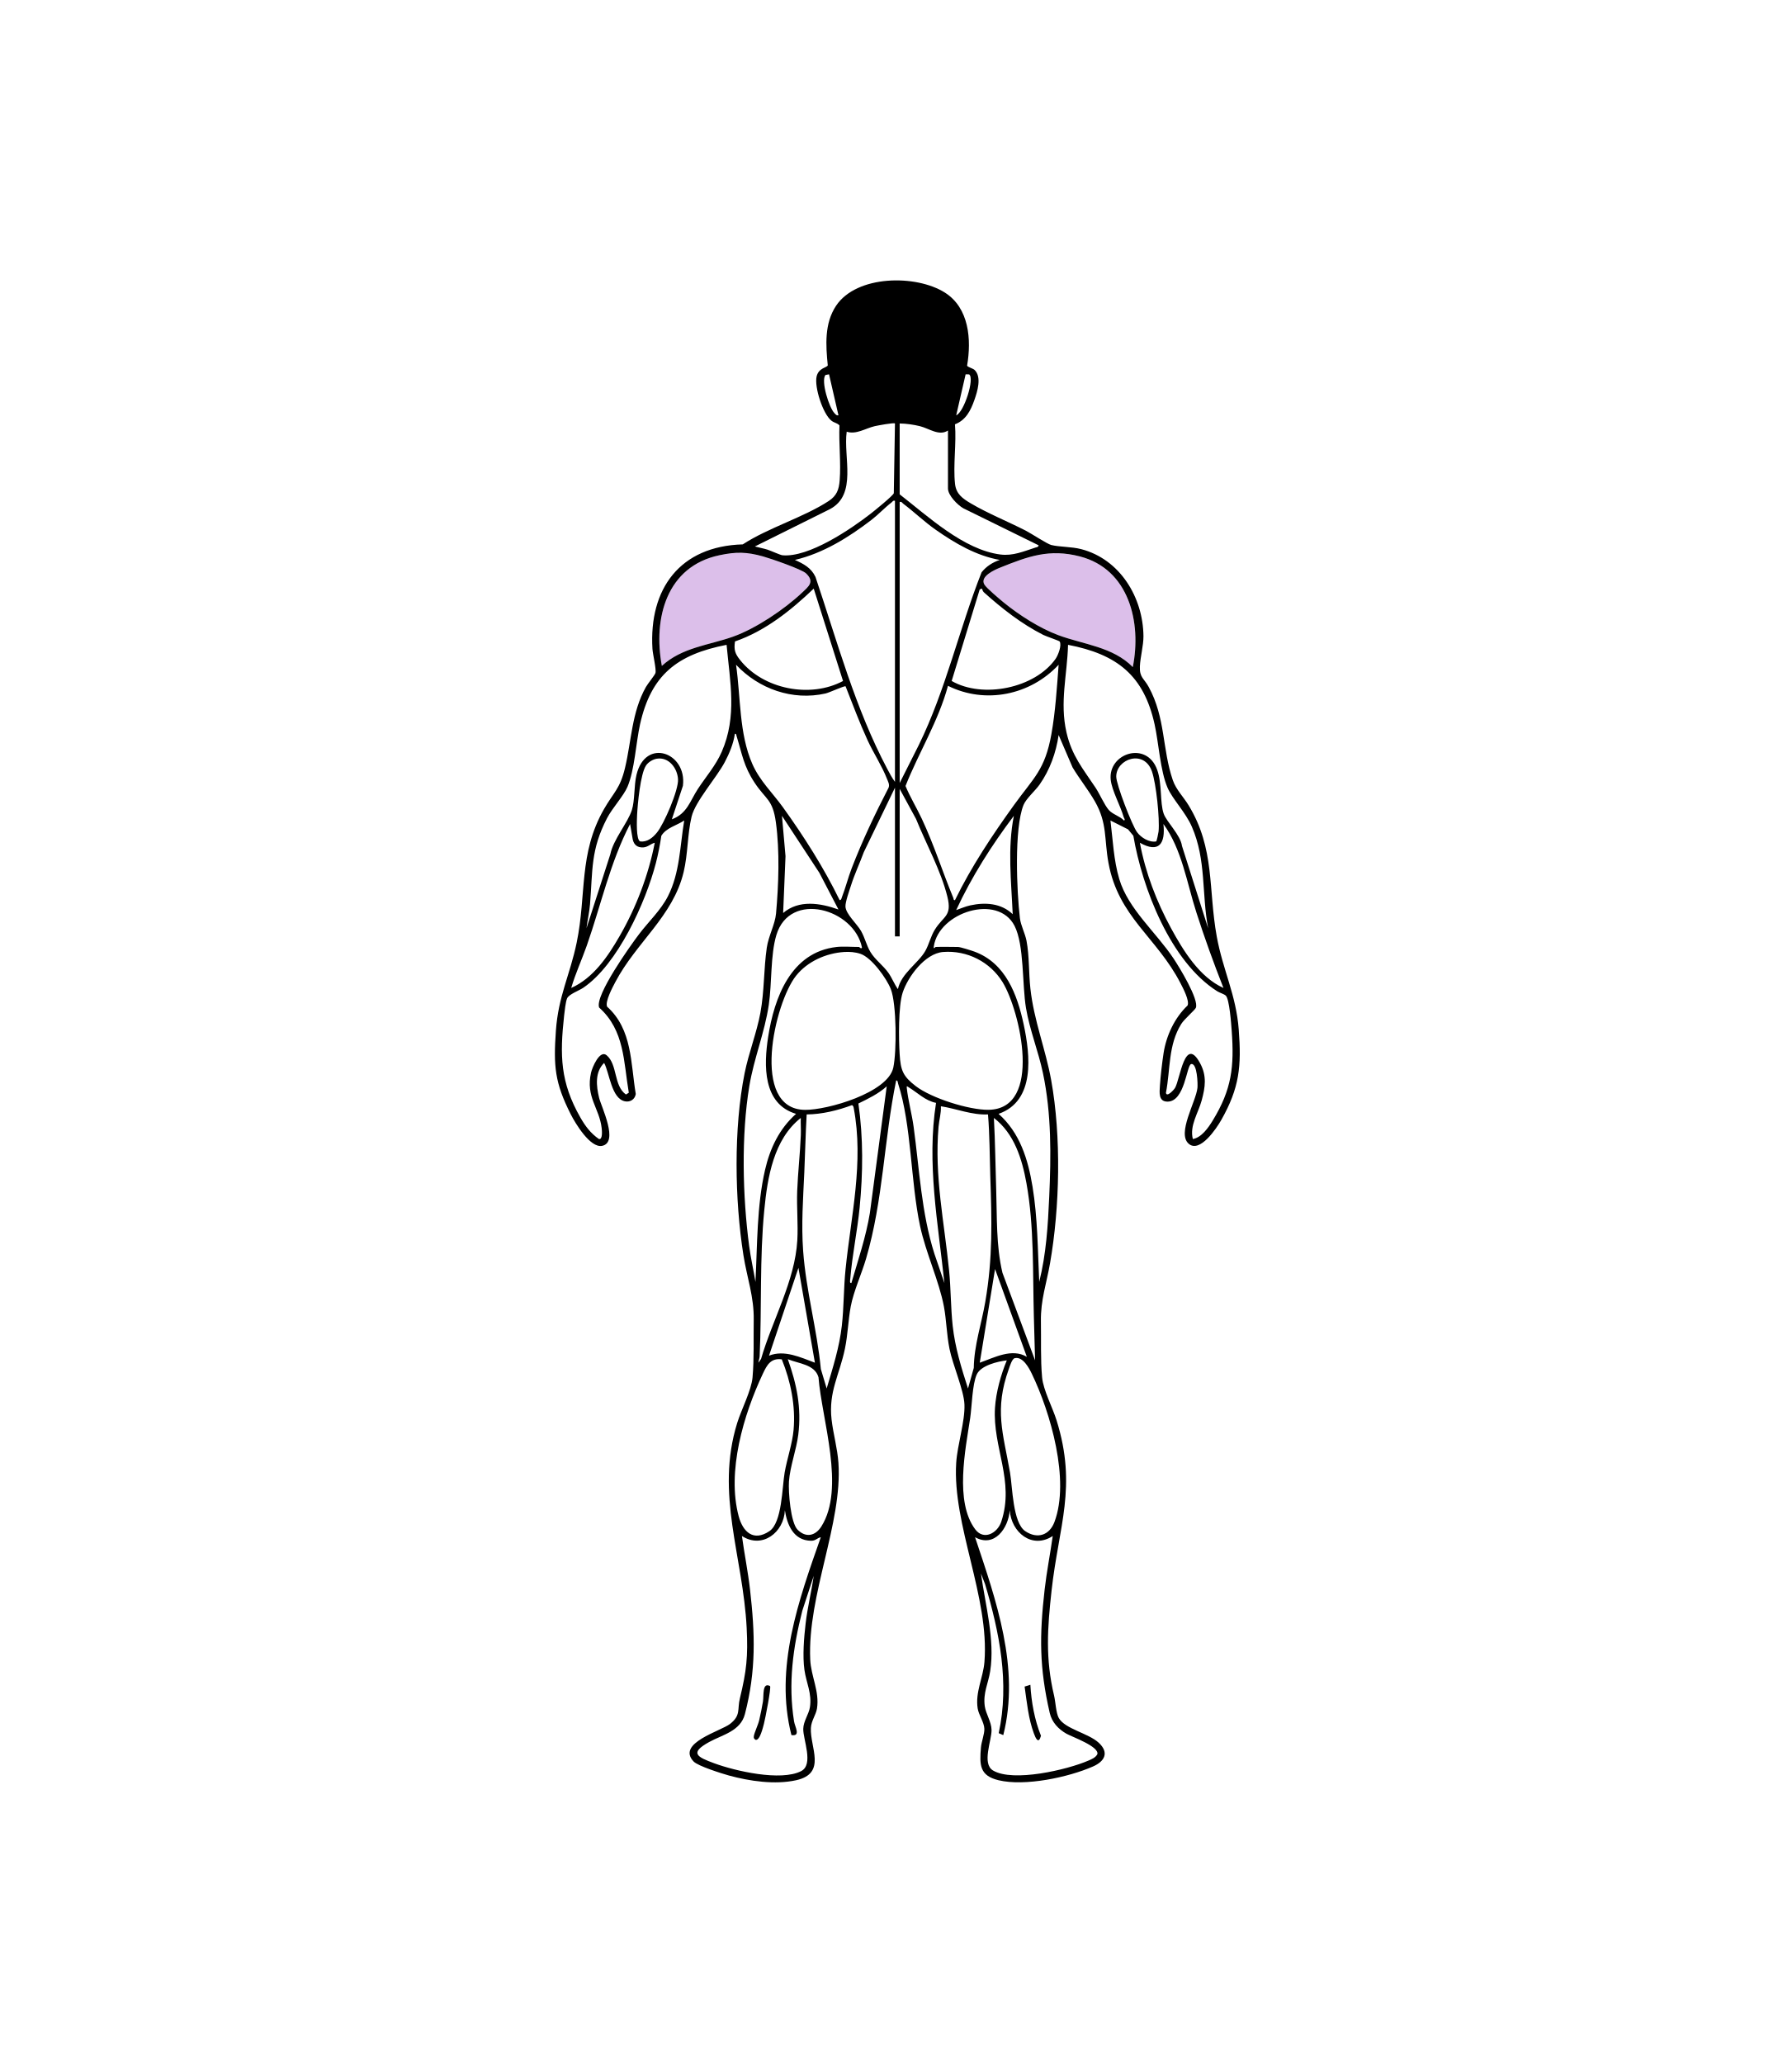
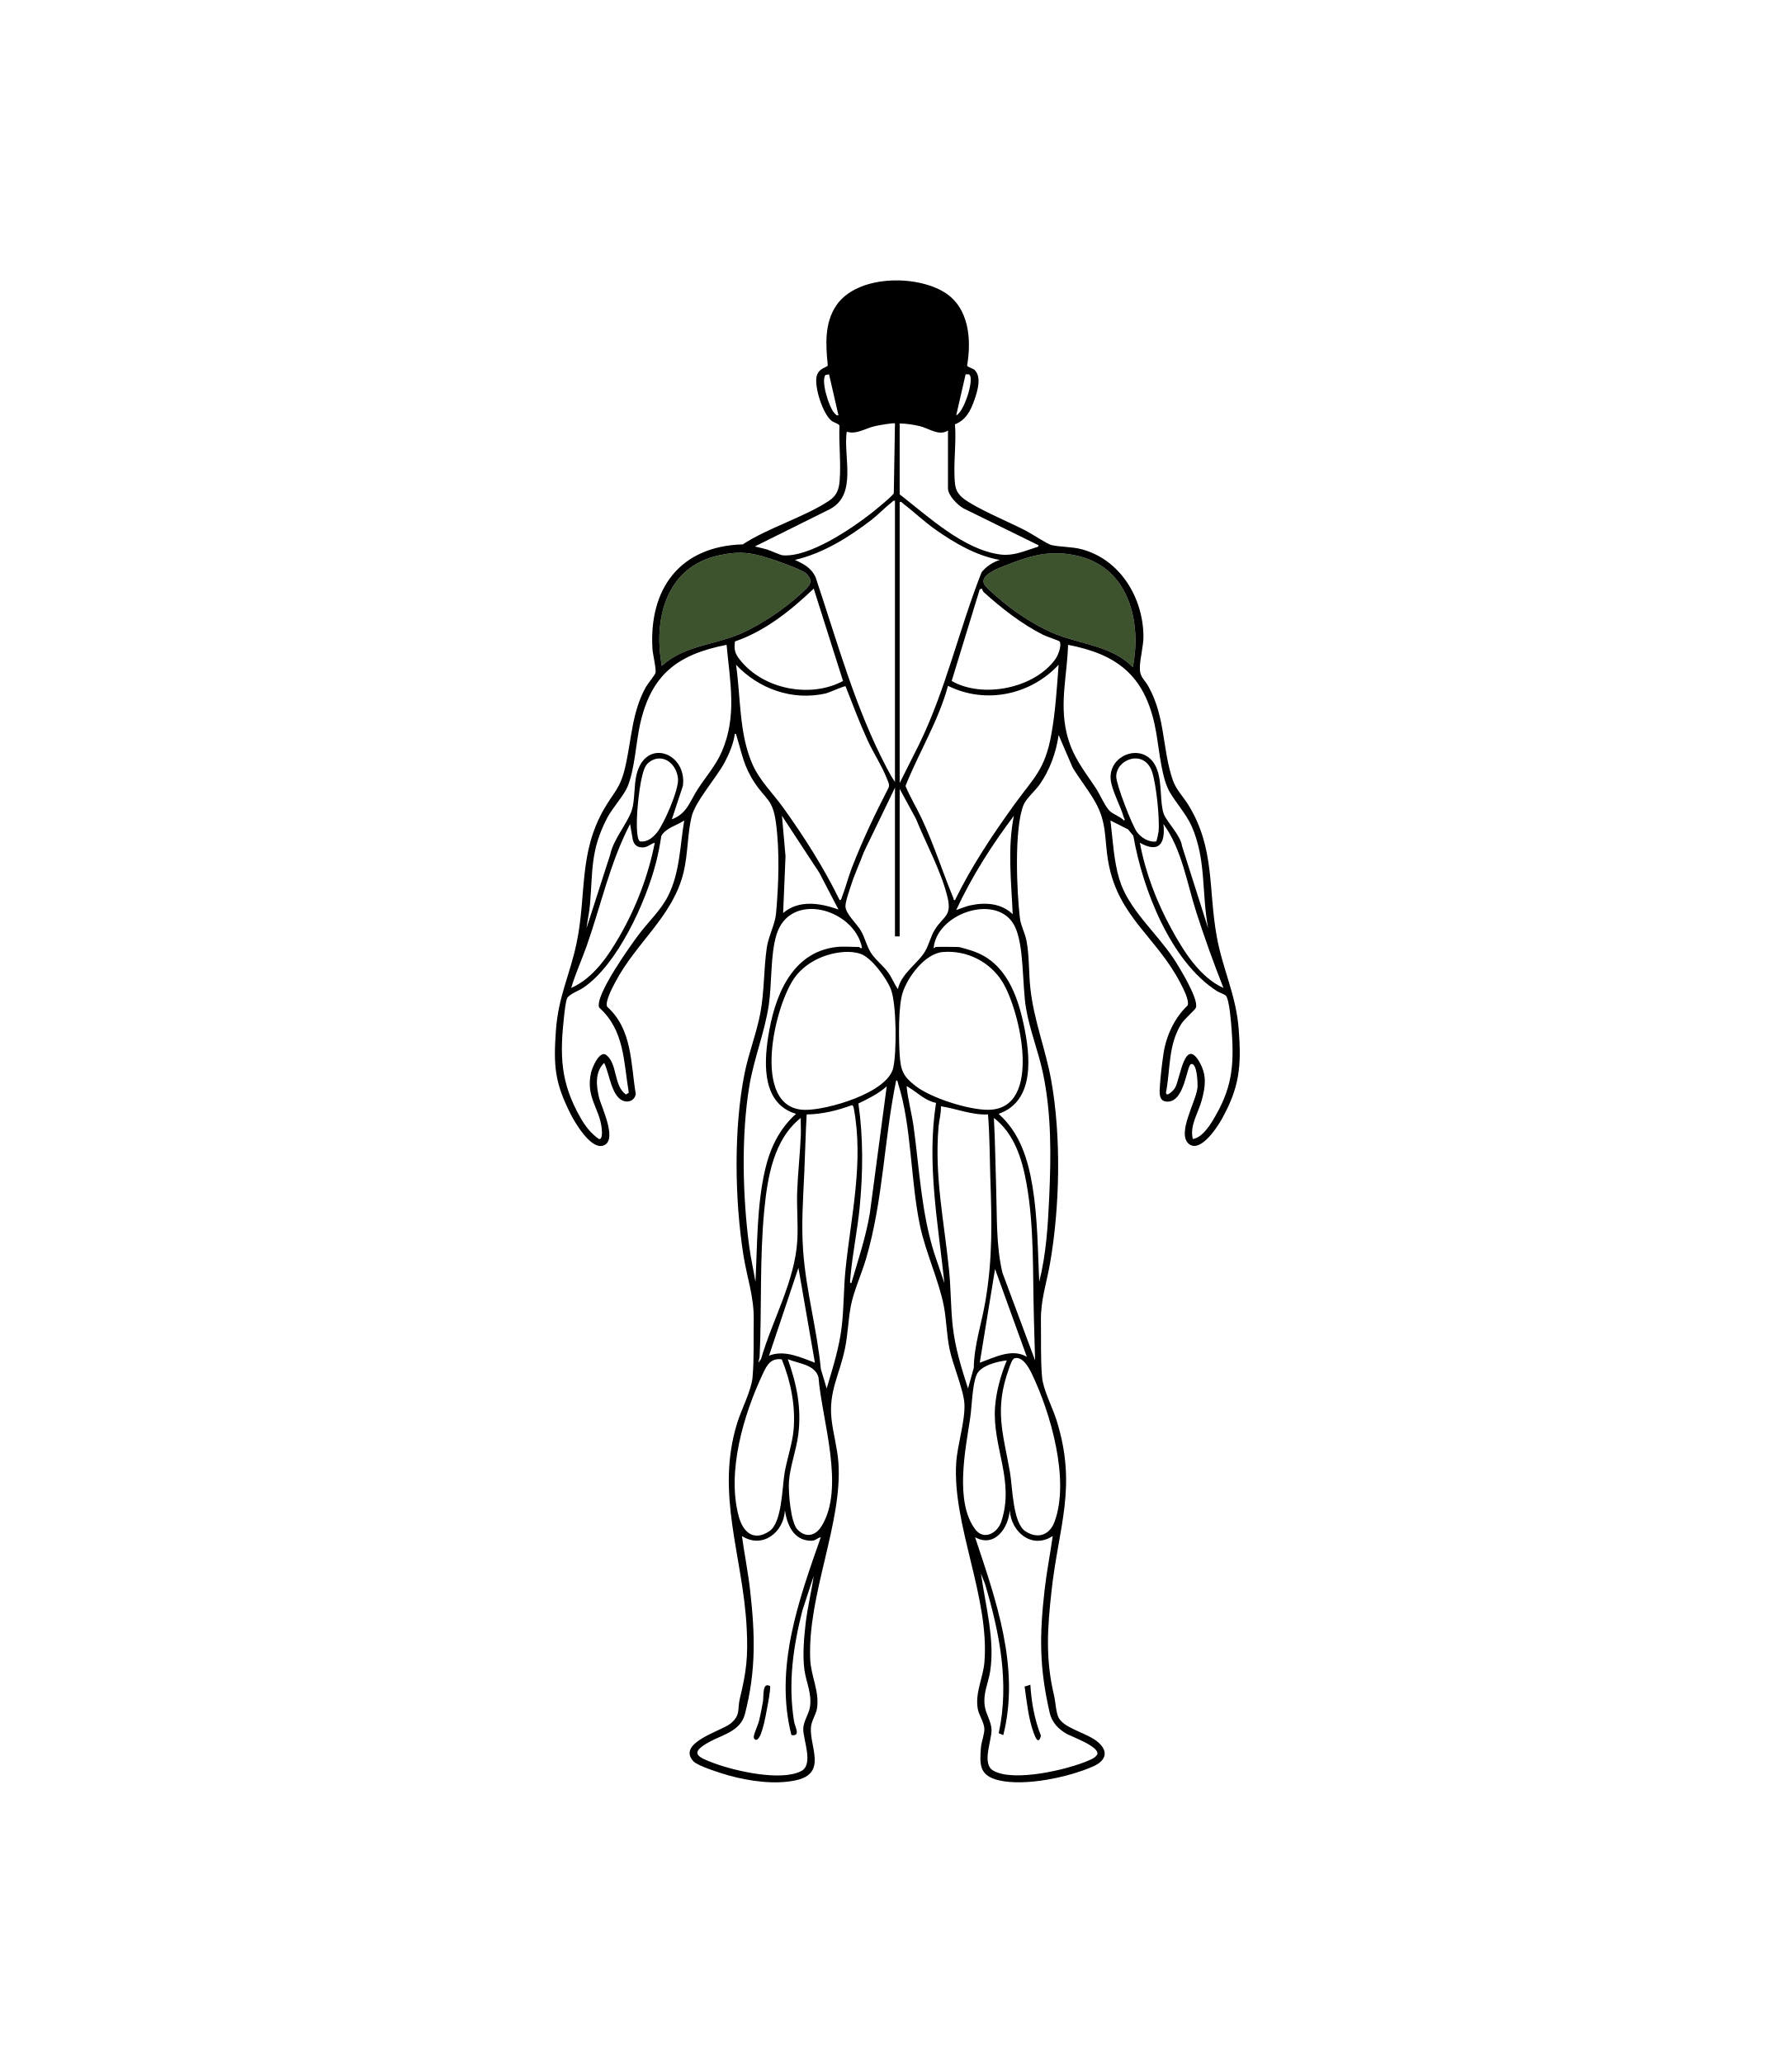
<svg xmlns="http://www.w3.org/2000/svg" width="620" height="714" viewBox="0 0 620 714" fill="none">
-   <path d="M391.95 230.77C385.08 223.75 374.94 222.98 366.19 219.73C359.74 217.33 352.67 212.81 347.36 208.48C345.98 207.35 341.31 203.44 340.6 202.22C338.93 199.4 344.16 197.11 346.12 196.33C355.82 192.43 363.1 189.77 373.62 192.48C390.68 196.88 395.04 215.35 391.95 230.77Z" fill="#DCBFEA" />
-   <path d="M277.49 205.05C271.44 210.77 261.52 217.45 253.65 220.24C245.18 223.25 236.03 223.92 229 230.36C225.94 213.89 230.61 195.91 248.95 192.07C254.74 190.85 258.32 190.9 264.03 192.49C266.66 193.22 277.38 196.91 278.9 198.36C281.97 201.3 279.76 202.9 277.49 205.05Z" fill="#DCBFEA" />
+   <path d="M391.95 230.77C385.08 223.75 374.94 222.98 366.19 219.73C359.74 217.33 352.67 212.81 347.36 208.48C345.98 207.35 341.31 203.44 340.6 202.22C338.93 199.4 344.16 197.11 346.12 196.33C355.82 192.43 363.1 189.77 373.62 192.48C390.68 196.88 395.04 215.35 391.95 230.77Z" fill="#3D532E" />
+   <path d="M277.49 205.05C271.44 210.77 261.52 217.45 253.65 220.24C245.18 223.25 236.03 223.92 229 230.36C225.94 213.89 230.61 195.91 248.95 192.07C254.74 190.85 258.32 190.9 264.03 192.49C266.66 193.22 277.38 196.91 278.9 198.36C281.97 201.3 279.76 202.9 277.49 205.05Z" fill="#3D532E" />
  <path d="M263.98 588.625C264.32 586.585 263.671 581.787 266.44 583.256C266.9 583.746 264.761 594.666 264.331 596.266C264.001 597.476 262.92 602.296 261.39 601.846C260.821 601.426 260.741 601.225 260.841 600.526C261.031 599.316 262.32 596.656 262.69 595.046C263.18 592.986 263.63 590.715 263.98 588.625Z" fill="black" />
  <path d="M356.51 582.806C356.86 588.826 357.94 594.866 360.18 600.466C359.34 603.545 358.34 601.326 357.72 599.636C355.81 594.456 355.3 588.866 354.52 583.436L356.51 582.806Z" fill="black" />
  <path fill-rule="evenodd" clip-rule="evenodd" d="M289.281 105.776C296.381 95.126 316.89 94.896 326.9 101.196C335.35 106.516 336.161 117.496 334.621 126.476C334.721 126.976 336.62 127.406 337.23 127.995C339.75 130.455 338.16 135.485 337.14 138.375C335.88 141.985 334.191 145.356 330.421 146.776C330.971 153.335 329.74 160.926 330.44 167.365C330.82 170.895 333.061 172.456 335.871 174.115C341.651 177.545 348.8 180.446 354.89 183.556C356.77 184.516 362.34 188.185 363.741 188.535C366.641 189.245 370.72 189.086 374.11 189.966C387.52 193.456 395.5 206.655 395.64 220.045C395.67 223.325 394.54 227.286 394.4 230.566C394.25 234.406 395.821 234.626 397.461 237.646C403.31 248.366 402.081 259.046 405.791 269.865C406.931 273.185 409.46 275.626 411.27 278.596C420.43 293.626 418 307.526 421.01 324.016C423.12 335.596 427.71 344.186 428.61 356.155C429.57 368.805 428.891 376.246 422.581 387.405C420.941 390.316 415.151 399.005 411.291 395.655C407.161 392.055 413.77 381.216 414.32 376.356C414.47 375.026 414.251 367.596 412.131 368.096C410.551 368.478 410 381.075 403.97 381.085C400.791 381.095 401.181 377.926 401.331 375.596C401.551 372.256 402.09 367.636 402.6 364.306C403.54 358.236 406.41 352.095 410.9 347.835C411.65 346.195 409.321 341.796 408.461 340.136C400.281 324.246 386.971 317.275 383.531 298.495C382.011 290.216 383.19 284.836 378.841 277.226C376.511 273.166 373.52 269.486 371.11 265.466L366.291 254.266C365.401 260.366 363.261 266.346 359.701 271.405C358.231 273.505 355.04 276.256 354.15 278.446C350.85 286.566 351.8 308.525 352.89 317.615C353.2 320.175 354.68 322.856 355.18 325.466C356.18 330.756 355.92 336.586 356.52 341.966C357.75 353.136 361.76 362.846 363.72 373.696C367.23 393.155 366.72 417.565 363.31 437.045C362.08 444.085 360.041 449.716 360.161 457.035C360.271 463.255 360 470.316 360.57 476.486C360.97 480.836 364.221 486.976 365.581 491.346C372.761 514.366 366.33 527.836 363.85 550.205C362.4 563.275 361.67 573.766 364.72 586.596C365.24 588.786 365.371 592.566 366.341 594.306C368.471 598.106 376.56 599.546 380.15 602.856C383.8 606.216 382.311 609.256 378.211 611.066C369.651 614.846 354.591 618.026 345.501 615.836C338.941 614.266 338.891 610.565 339.411 604.486C339.571 602.536 340.651 599.895 340.591 598.035C340.51 595.786 338.621 593.186 338.281 591.016C337.381 585.396 340.191 580.345 340.621 574.905C342.391 552.456 329.49 527.525 330.85 506.045C331.24 499.845 333.951 491.626 333.701 485.806C333.491 480.876 329.661 472.195 328.531 466.615C327.531 461.676 327.49 456.716 326.591 451.936C324.94 443.166 320.35 433.475 318.341 424.085C315.051 408.655 315.4 389.216 310.76 374.896C310.631 374.476 310.66 373.676 310.07 373.776C305.84 394.366 305.62 415.046 299.68 435.346C298.12 440.686 295.36 446.646 294.36 451.936C293.47 456.706 293.37 461.615 292.35 466.545C290.48 475.615 286.641 481.386 287.72 490.995C288.29 496.005 289.76 501.015 290.1 506.045C291.53 527.005 279.351 551.726 280.341 574.096C280.591 579.846 283.61 585.136 282.68 591.016C282.33 593.236 280.71 595.216 280.57 597.736C280.19 604.396 286.181 613.466 275.461 615.836C268.181 617.456 259.34 616.155 252.22 614.205C249.75 613.525 241.491 610.926 239.991 609.356C233.952 603.006 249.37 598.866 252.6 596.356C256.41 593.386 255.061 591.376 255.991 587.566C258.301 578.076 258.85 573.066 258.35 563.146C257.1 538.396 247.45 516.816 255.07 492.256C256.5 487.626 259.991 480.966 260.381 476.486C260.941 470.156 260.691 463.006 260.791 456.636C260.931 448.606 258.46 441.996 257.23 434.216C254.19 415.036 253.81 390.306 257.64 371.256C259.05 364.216 261.8 357.366 263.1 350.356C264.49 342.856 264.23 335.205 265.31 327.835C265.9 323.775 268.17 319.775 268.51 316.035C269.41 306.065 269.821 294.395 268.461 284.495C267.351 276.396 265.01 276.696 261.091 270.756C257.291 264.986 256.791 260.915 254.871 254.665C254.751 254.275 254.79 253.736 254.26 253.856C253.8 257.186 252.36 260.625 250.8 263.585C247.97 268.985 240.581 277.176 239.291 282.516C237.841 288.506 238.051 295.385 236.541 301.665C232.871 316.995 220.14 325.966 212.9 339.736C211.97 341.486 209.271 346.525 210.06 348.236C218.83 356.125 218.18 367.775 219.98 378.455C219.68 380.285 218.09 381.336 216.27 380.986C211.551 380.085 210.901 371.175 209.031 367.696C205.791 370.885 206.291 375.656 207.291 379.756C208.081 382.987 214.18 395.196 208.331 396.386C204.231 397.215 199.07 388.606 197.48 385.466C191.93 374.496 191.481 368.786 192.341 356.556C193.191 344.516 197.211 337.315 199.541 326.045C202.971 309.435 200.171 295.275 208.97 279.915C212.33 274.046 214.521 272.906 216.251 265.676C218.531 256.116 218.541 246.466 223.491 237.646C224.151 236.476 226.6 233.516 226.791 232.806C227.141 231.526 225.861 226.306 225.751 224.476C224.491 203.646 235.281 188.936 257.001 188.316C265.851 182.546 278.11 178.965 286.73 173.316C289.5 171.496 290.281 169.395 290.531 166.165C291.011 160.075 290.191 153.325 290.461 147.165C289.671 146.286 288.66 146.316 287.65 145.506C284.69 143.126 281.741 133.916 282.541 130.266C283.221 127.226 286.14 127.196 286.411 126.386C285.711 119.396 285.211 111.896 289.281 105.776ZM271.57 522.446C271.25 530.045 263.801 535.936 256.711 531.356C257.551 537.526 258.8 543.656 259.51 549.846C261.27 565.276 261.651 577.876 257.741 592.966C256.211 598.866 249.96 600.105 245.43 602.585C238.411 606.435 241.231 607.796 247.11 609.966C254.41 612.656 270.13 616.275 277.18 612.695C281.66 610.425 277.84 601.765 277.93 598.045C277.991 595.415 279.86 592.965 280.23 590.615C280.99 585.816 278.981 582.195 278.341 577.696C277.651 572.806 278.181 566.556 278.751 561.596C279.391 556.066 280.76 550.636 281.55 545.136L277.6 557.205C274.37 569.975 272.651 582.316 274.741 595.466C275.041 597.386 277.19 600.746 273.831 600.216C267.891 576.926 276.351 553.526 284.001 531.766C282.551 532.116 282.27 533.035 280.56 532.995C274.531 532.865 272.36 527.485 271.57 522.446ZM349.381 522.446C348.901 528.685 344.061 535.515 337.371 531.766C344.661 553.596 353 577.006 347.14 600.226L345.56 599.556C349.34 582.136 345.821 564.726 340.831 547.966L339.411 544.325C340.901 555.105 344.31 567.206 342.61 578.106C341.95 582.356 340.1 585.576 340.73 590.196C341.1 592.885 343.031 595.616 343.081 598.426C343.14 602.096 339.631 610.106 343.591 612.466C350.541 616.606 369.291 612.216 376.581 609.046C377.761 608.536 379.04 608.035 379.69 606.835C380.379 604.155 370.881 600.816 369.01 599.756C366.181 598.146 363.961 595.786 363.211 592.556C359.601 576.896 359.621 565.856 361.451 549.846C362.161 543.646 363.381 537.526 364.251 531.356C357.081 536.025 349.891 530.085 349.381 522.446ZM270.501 470.245C266.671 469.716 265.351 472.236 263.961 475.186C257.271 489.386 251.42 509.036 255.6 524.556C257.05 529.936 260.701 533.376 266.211 529.676C270.631 526.706 270.611 514.416 271.491 509.396C272.321 504.616 274.151 499.446 274.581 494.646C275.311 486.356 273.611 477.885 270.501 470.245ZM356.991 475.186C356.051 473.226 353.89 469.155 351.091 469.835C350.161 470.066 349.41 472.576 349.07 473.526C343.96 487.725 347.07 495.666 349.47 509.396C350.34 514.366 350.391 526.746 354.741 529.676C358.931 532.486 363.13 531.105 364.85 526.486C370.25 512.056 363.521 488.686 356.991 475.186ZM348.36 470.596C345.24 470.936 339.39 472.346 337.97 475.446C336.39 478.905 336.29 486.505 335.68 490.585C334.05 501.445 330.25 519.496 337.44 529.056C340.36 532.946 345.1 530.425 346.44 526.405C351.14 512.315 343.4 500.706 344.27 486.986C344.62 481.616 346.3 475.546 348.36 470.596ZM272.591 470.186C275.68 478.906 277.361 486.966 276.211 496.266C275.541 501.596 273.34 507.306 272.98 512.506C272.74 516.026 273.531 526.755 275.991 529.196C278.861 532.055 282.111 531.315 284.171 528.085C292.57 514.885 284.341 491.065 283.201 476.446C281.941 471.956 276.3 471.736 272.591 470.186ZM294.8 382.295C289.861 384.135 284.39 385.476 279.11 385.516C278.73 392.196 278.591 398.886 278.291 405.566C277.881 414.675 277.22 423.535 277.89 432.705C278.91 446.715 282.68 459.746 284.02 473.606L286.031 480.316C288.151 473.176 290.441 466.045 291.281 458.585C292.001 452.165 291.9 445.635 292.55 439.196C294.43 420.676 298.95 402.005 295.39 383.295C295.3 382.826 295.23 382.565 294.8 382.295ZM325.55 382.686C325.68 385.066 324.941 387.436 324.741 389.776C323.261 406.956 326.73 422.756 328.4 439.606C329.02 445.916 328.951 452.346 329.631 458.636C330.431 466.056 332.65 473.266 334.93 480.316L336.93 473.205C337.04 465.405 339.59 457.995 340.9 450.415C343.55 435.085 343.15 422.146 342.64 406.806C342.41 399.706 342.44 392.576 341.85 385.516C336.271 385.776 330.98 383.536 325.55 382.686ZM277.07 386.736C267.671 394.136 265.551 407.276 264.451 418.535C262.801 435.305 263.601 452.396 262.841 469.196C262.801 470.025 262.451 470.626 262.411 471.405L263.331 470.096C267.201 456.676 275.041 443.205 275.871 429.085C276.191 423.525 275.621 417.635 275.831 412.035C276.081 405.585 276.831 399.075 277.091 392.625C277.17 390.665 277 388.685 277.07 386.736ZM266.081 468.966C271.401 466.856 276.971 469.556 281.961 471.396L276.26 438.585L266.081 468.966ZM339.001 471.396C344.051 469.636 350.121 466.286 355.291 469.375L344.291 438.995L339.001 471.396ZM343.89 386.736C344.34 394.926 344.41 403.086 344.68 411.256C345 420.916 344.61 430.835 346.85 440.295L358.14 470.585L357.72 455.415C357.3 440.236 357.861 424.316 355.161 409.346C353.651 400.956 350.96 392.136 343.89 386.736ZM306.81 375.795C303.94 378.375 300.45 380.056 297.01 381.736C298.73 393.646 298.6 405.756 297.44 417.726C296.63 425.976 294.86 434.176 294.19 442.446C294.15 442.885 293.891 443.955 294.581 443.856C296.921 435.836 299.61 427.905 300.98 419.625L306.81 375.795ZM314.421 376.136C313.861 375.796 313.651 375.456 313.751 376.386C314.221 380.696 315.521 385.396 316.121 389.825C318.121 404.525 318.8 419.506 323.31 433.726L326.77 443.856C324.57 423.096 320.591 402.426 323.871 381.516C320.141 380.786 317.43 377.946 314.421 376.136ZM298.251 327.795C295.55 314.356 273.281 308.016 268.631 323.446C266.551 330.365 267.11 340.065 266.01 347.575C264.6 357.145 260.86 366.105 259.27 375.705C256.43 392.795 256.941 413.885 259.211 431.035C259.751 435.185 260.72 439.325 261.39 443.455C262.05 430.686 261.831 417.146 264.72 404.636C266.44 397.206 269.66 390.436 275.44 385.316C263.851 381.865 264.271 368.445 265.781 358.696C267.891 345.136 273.621 329.355 289.501 327.585C291.781 327.335 294.841 327.585 297.241 327.585C297.323 327.588 297.991 328.424 298.251 327.795ZM351.031 320.276C345.271 309.046 324.85 315.546 323.1 327.386C322.921 328.614 323.589 327.597 323.72 327.585C326.28 327.485 328.891 327.585 331.461 327.585C332.271 327.585 336.14 328.815 337.171 329.196C347.95 333.176 351.981 344.036 354.201 354.396C356.461 364.996 358.3 380.856 345.51 385.316C352.89 391.856 355.71 401.055 357.26 410.495C359.04 421.365 359.07 432.475 359.57 443.455C361.98 433.835 362.591 423.955 363.031 414.085C363.681 399.826 363.831 385.326 360.871 371.256C359.281 363.656 356.301 356.415 355.001 348.736C353.631 340.646 354.431 326.926 351.031 320.276ZM236.741 283.835C234.081 285.595 230.56 286.325 228.82 289.125C228.35 292.325 227.74 295.455 226.93 298.585C223.42 312.145 213.661 333.676 201.831 341.686C200.301 342.726 196.801 343.936 196.201 345.405C195.711 346.585 195.35 349.855 195.19 351.295C193.68 365.125 193.83 374.346 200.82 386.596C202.53 389.586 204.361 392.026 207.22 394.016C208.6 394.336 208.27 391.007 208.18 390.216C207.38 383.316 202.601 379.475 204.501 371.075C204.911 369.245 207.511 363.056 209.881 365.035C213.73 368.245 212.281 375.605 216.581 378.625L217.57 378.006C215.73 367.256 216.15 356.485 207.3 348.535C205.752 344.385 218.19 327.017 221.1 323.176C224.38 318.836 228.61 314.925 231.11 310.035C235.24 301.935 235.271 292.605 236.741 283.835ZM384.22 283.835C385.06 290.595 385.32 297.515 387.27 304.085C390.36 314.485 400.02 322.495 406.06 331.585C407.92 334.375 414.95 345.776 413.76 348.646C413.46 349.376 409.73 352.586 408.73 354.196C404.16 361.515 404.991 369.926 403.421 378.035C403.671 379.705 406.12 377.086 406.56 376.346C408.34 373.356 409.941 357.976 415.251 367.825C417.611 372.205 417.031 376.066 415.791 380.655C414.601 385.025 411.54 389.426 412.73 394.026C415.73 393.496 418.071 390.135 419.581 387.665C426.21 376.826 427.081 369.016 426.171 356.556C426.011 354.326 425.391 345.595 424.121 344.415C423.511 343.845 422.001 343.435 421.161 342.905C404.981 332.665 395.25 307.295 392.14 289.115L390.3 286.896L384.22 283.835ZM297.711 329.955C295.891 329.345 293.95 329.205 292.06 329.325C285.791 329.736 279.381 332.596 275.451 337.526C267.991 346.866 259.501 383.705 278.501 383.936C286.241 384.026 307.191 378.025 309.081 369.335C310.291 363.765 310.23 347.356 308.23 342.176C306.8 338.476 301.541 331.215 297.711 329.955ZM346.911 339.776C342.611 332.756 334.631 328.656 326.281 329.325C320.041 329.836 314.11 337.896 312.32 343.396C310.8 348.086 310.951 359.506 311.281 364.676C311.631 370.275 312.401 372.286 316.86 375.726C322.25 379.876 335.281 384.005 342.031 383.915C360.93 383.655 352.961 349.676 346.911 339.776ZM298.881 294.785C297.481 298.605 295.71 302.335 294.48 306.205C293.93 307.945 292.451 312.016 292.531 313.606C292.651 316.195 296.52 319.595 297.921 322.045C299.27 324.425 299.821 327.075 301.18 329.335C302.8 332.025 305.58 333.966 307.39 336.535C308.66 338.345 309.401 340.375 310.68 342.165C311.82 336.686 317.75 333.216 320.18 328.926C321.45 326.666 322.011 323.946 323.43 321.636C326.43 316.766 329.491 317.055 327.791 310.165C325.541 301.095 320.44 291.945 316.94 283.285L311.291 272.896V323.936H309.661V272.486L298.881 294.785ZM218.01 285.056C211.111 298.316 207.971 313.035 203.041 327.085C201.311 332.005 199.11 336.766 197.64 341.766C205.31 338.346 210.35 330.836 214.4 323.806C220.11 313.926 224.37 302.735 226.55 291.535C225.181 291.865 224.18 293.026 222.64 293.136C220.611 293.276 219.38 292.335 218.93 290.405L218.01 285.056ZM402.55 285.045C403.28 291.765 401.06 295.295 394.4 291.535C396.31 301.845 400.18 311.916 405.19 321.115C409.4 328.845 415.03 338.036 423.32 341.766C419.93 333.156 416.781 324.456 413.951 315.646C410.651 305.406 408.95 293.825 402.55 285.045ZM251.4 223.066C234.291 226.396 225.261 233.456 221.451 250.596C220.031 256.996 219.59 266.375 217.1 272.205C215.76 275.335 211.89 279.486 210.05 283.016C204.321 294.036 205.11 301.026 204.15 312.795C203.92 315.575 203.26 318.346 202.93 321.106L211.18 295.486C212.19 290.426 217.231 284.625 218.631 280.205C219.68 276.895 219.33 271.736 220.23 268.016C223.35 255.076 237.76 260.346 236.291 271.835L232.461 283.426C237.79 281.446 238.721 277.106 241.461 272.926C244.261 268.656 247.66 264.805 249.72 260.075C255.09 247.765 252.59 235.926 251.4 223.066ZM369.55 223.066C369.26 233.555 366.611 242.895 369.01 253.375C370.87 261.465 374.701 265.916 379.091 272.526C380.5 274.665 382.121 278.426 383.621 280.176C384.951 281.715 387.47 282.316 388.9 283.835C389.47 283.615 388.9 283.025 388.81 282.705C387.72 278.805 384.71 273.495 384.31 269.745C383.331 260.606 396.77 256.096 400.4 266.325C402.14 271.235 401.28 277.636 402.65 281.506C403.63 284.306 408.48 288.876 408.97 292.636L418.02 321.106C415.73 309.026 417.42 297.545 412.39 285.995C410.22 280.996 405.71 276.485 403.97 272.486C401.451 266.656 400.921 257.036 399.501 250.596C395.761 233.626 386.5 226.326 369.55 223.066ZM350.8 282.216C343.131 292.376 336.22 303.256 330.841 314.825C332.47 314.275 334.001 313.566 335.72 313.196C340.93 312.056 346.43 312.436 350.4 316.245C349.9 304.916 348.561 293.436 350.8 282.216ZM271.791 296.176L270.97 315.835C276.46 311.156 283.83 312.385 290.11 314.625L283.51 301.946L270.56 282.216L271.791 296.176ZM366.291 229.955C356.561 240.435 340.981 243.705 328.001 237.245C324.721 249.415 317.92 260.276 313.31 271.896C314.9 275.746 317.18 279.456 318.97 283.285C323.25 292.425 326.061 301.456 329.831 310.575C329.991 310.955 329.881 311.495 330.43 311.375C336.1 299.755 343.331 288.916 350.881 278.436C357.691 268.996 361.551 266.386 363.781 253.986C365.181 246.186 365.691 237.865 366.291 229.955ZM254.671 229.955C256.301 241.155 255.691 253.756 260.3 264.256C262.88 270.136 267.23 274.166 270.89 279.245C278.16 289.345 285.08 300.216 290.52 311.386C291.14 311.326 291.14 310.766 291.31 310.346C292.57 307.096 293.43 303.626 294.69 300.346C298.37 290.806 302.761 281.555 307.451 272.495C307.901 271.396 307.261 270.376 306.881 269.386C305.231 265.086 302.2 260.455 300.22 256.155C297.4 250.016 295.04 243.695 292.57 237.415C292.203 237.159 286.949 239.596 285.64 239.896C274.18 242.475 262.55 238.315 254.671 229.955ZM398.591 266.905C395.91 259.106 386.23 262.476 386.22 268.646C386.211 271.346 391.671 285.485 393.411 287.856C394.791 289.756 397.601 291.505 400.05 291.075C400.231 290.954 400.821 288.167 400.871 287.636C401.301 283.166 400.051 271.185 398.591 266.905ZM234.6 269.556C234.38 265.756 231.42 261.795 227.27 262.455C225.88 262.675 224.3 263.646 223.52 264.816C221.57 267.766 220.62 278.175 220.43 281.995C220.36 283.495 220.021 290.573 221.52 291.085C223.99 291.355 225.861 289.776 227.3 288.016C229.77 285.016 234.83 273.266 234.6 269.556ZM312.52 174.245C312.111 173.945 312.01 173.466 311.291 173.646V270.865L317.881 257.776C327.261 238.656 331.841 217.666 339.631 197.976C341.28 195.906 343.441 194.536 345.921 193.696C337.791 192.255 330.451 187.945 323.791 183.285C319.811 180.505 316.33 177.115 312.52 174.245ZM309.661 173.236C308.951 173.066 308.85 173.526 308.44 173.846C306.15 175.586 303.88 178.046 301.48 179.886C293.65 185.896 284.751 191.436 275.031 193.696C278.061 195.065 280.671 196.416 282.161 199.575C289.711 221.985 295.891 245.016 307.01 266.016C307.76 267.446 308.701 269.196 309.661 270.466V173.236ZM281.55 203.625C273.651 211.165 264.79 218.276 254.31 221.896C253.87 224.815 254.341 226.146 256.091 228.335C264.08 238.415 280.33 241.655 291.69 235.575L281.55 203.625ZM338.991 203.875L329.281 235.566C340.051 241.755 358.071 238.095 365.241 227.905C366.111 226.665 367.46 223.175 366.64 221.905C366.476 221.654 361.99 220.136 360.98 219.636C353.38 215.776 346.68 210.516 340.381 204.856C339.961 204.466 339.8 203.625 339.8 203.625L338.991 203.875ZM373.621 192.476C363.101 189.766 355.82 192.426 346.121 196.325C344.161 197.105 338.931 199.396 340.6 202.216C341.311 203.436 345.98 207.345 347.36 208.476C352.67 212.806 359.74 217.326 366.19 219.726C374.94 222.976 385.081 223.746 391.951 230.766C395.041 215.346 390.68 196.876 373.621 192.476ZM264.031 192.486C258.321 190.896 254.741 190.846 248.951 192.066C230.611 195.906 225.941 213.886 229.001 230.356C236.03 223.916 245.18 223.245 253.65 220.236C261.52 217.446 271.441 210.765 277.491 205.045C279.761 202.895 281.97 201.295 278.9 198.356C277.379 196.905 266.661 193.216 264.031 192.486ZM309.661 146.495C309.298 146.136 303.62 147.206 302.65 147.426C299.39 148.196 296.24 150.415 292.961 149.335C291.731 158.095 296.731 171.106 287.121 176.146L261.19 189.035C262.63 189.445 264.14 189.686 265.57 190.146C266.74 190.526 270.03 192.025 270.741 192.085C279.801 192.925 294.311 183.116 301.291 177.676C302.501 176.736 309.11 171.386 309.26 170.606L309.661 146.495ZM311.291 171.006C321.051 178.576 333.431 190.215 346.171 191.825C350.46 192.365 354.141 190.755 358.3 189.405C358.76 189.256 359.29 189.276 359.36 188.636L333.32 175.835C331.31 174.705 328.001 171.335 328.001 168.986V148.926C324.951 150.956 321.5 148.226 318.3 147.426C316.091 146.886 313.571 146.525 311.291 146.495V171.006ZM285.591 129.726C283.981 131.886 286.881 140.975 288.671 142.865C289.09 143.305 289.411 143.805 290.11 143.665L286.85 129.486L285.591 129.726ZM330.85 143.665C333.56 142.635 337.34 130.757 335.3 129.506L334.11 129.486L330.85 143.665Z" fill="black" />
</svg>
